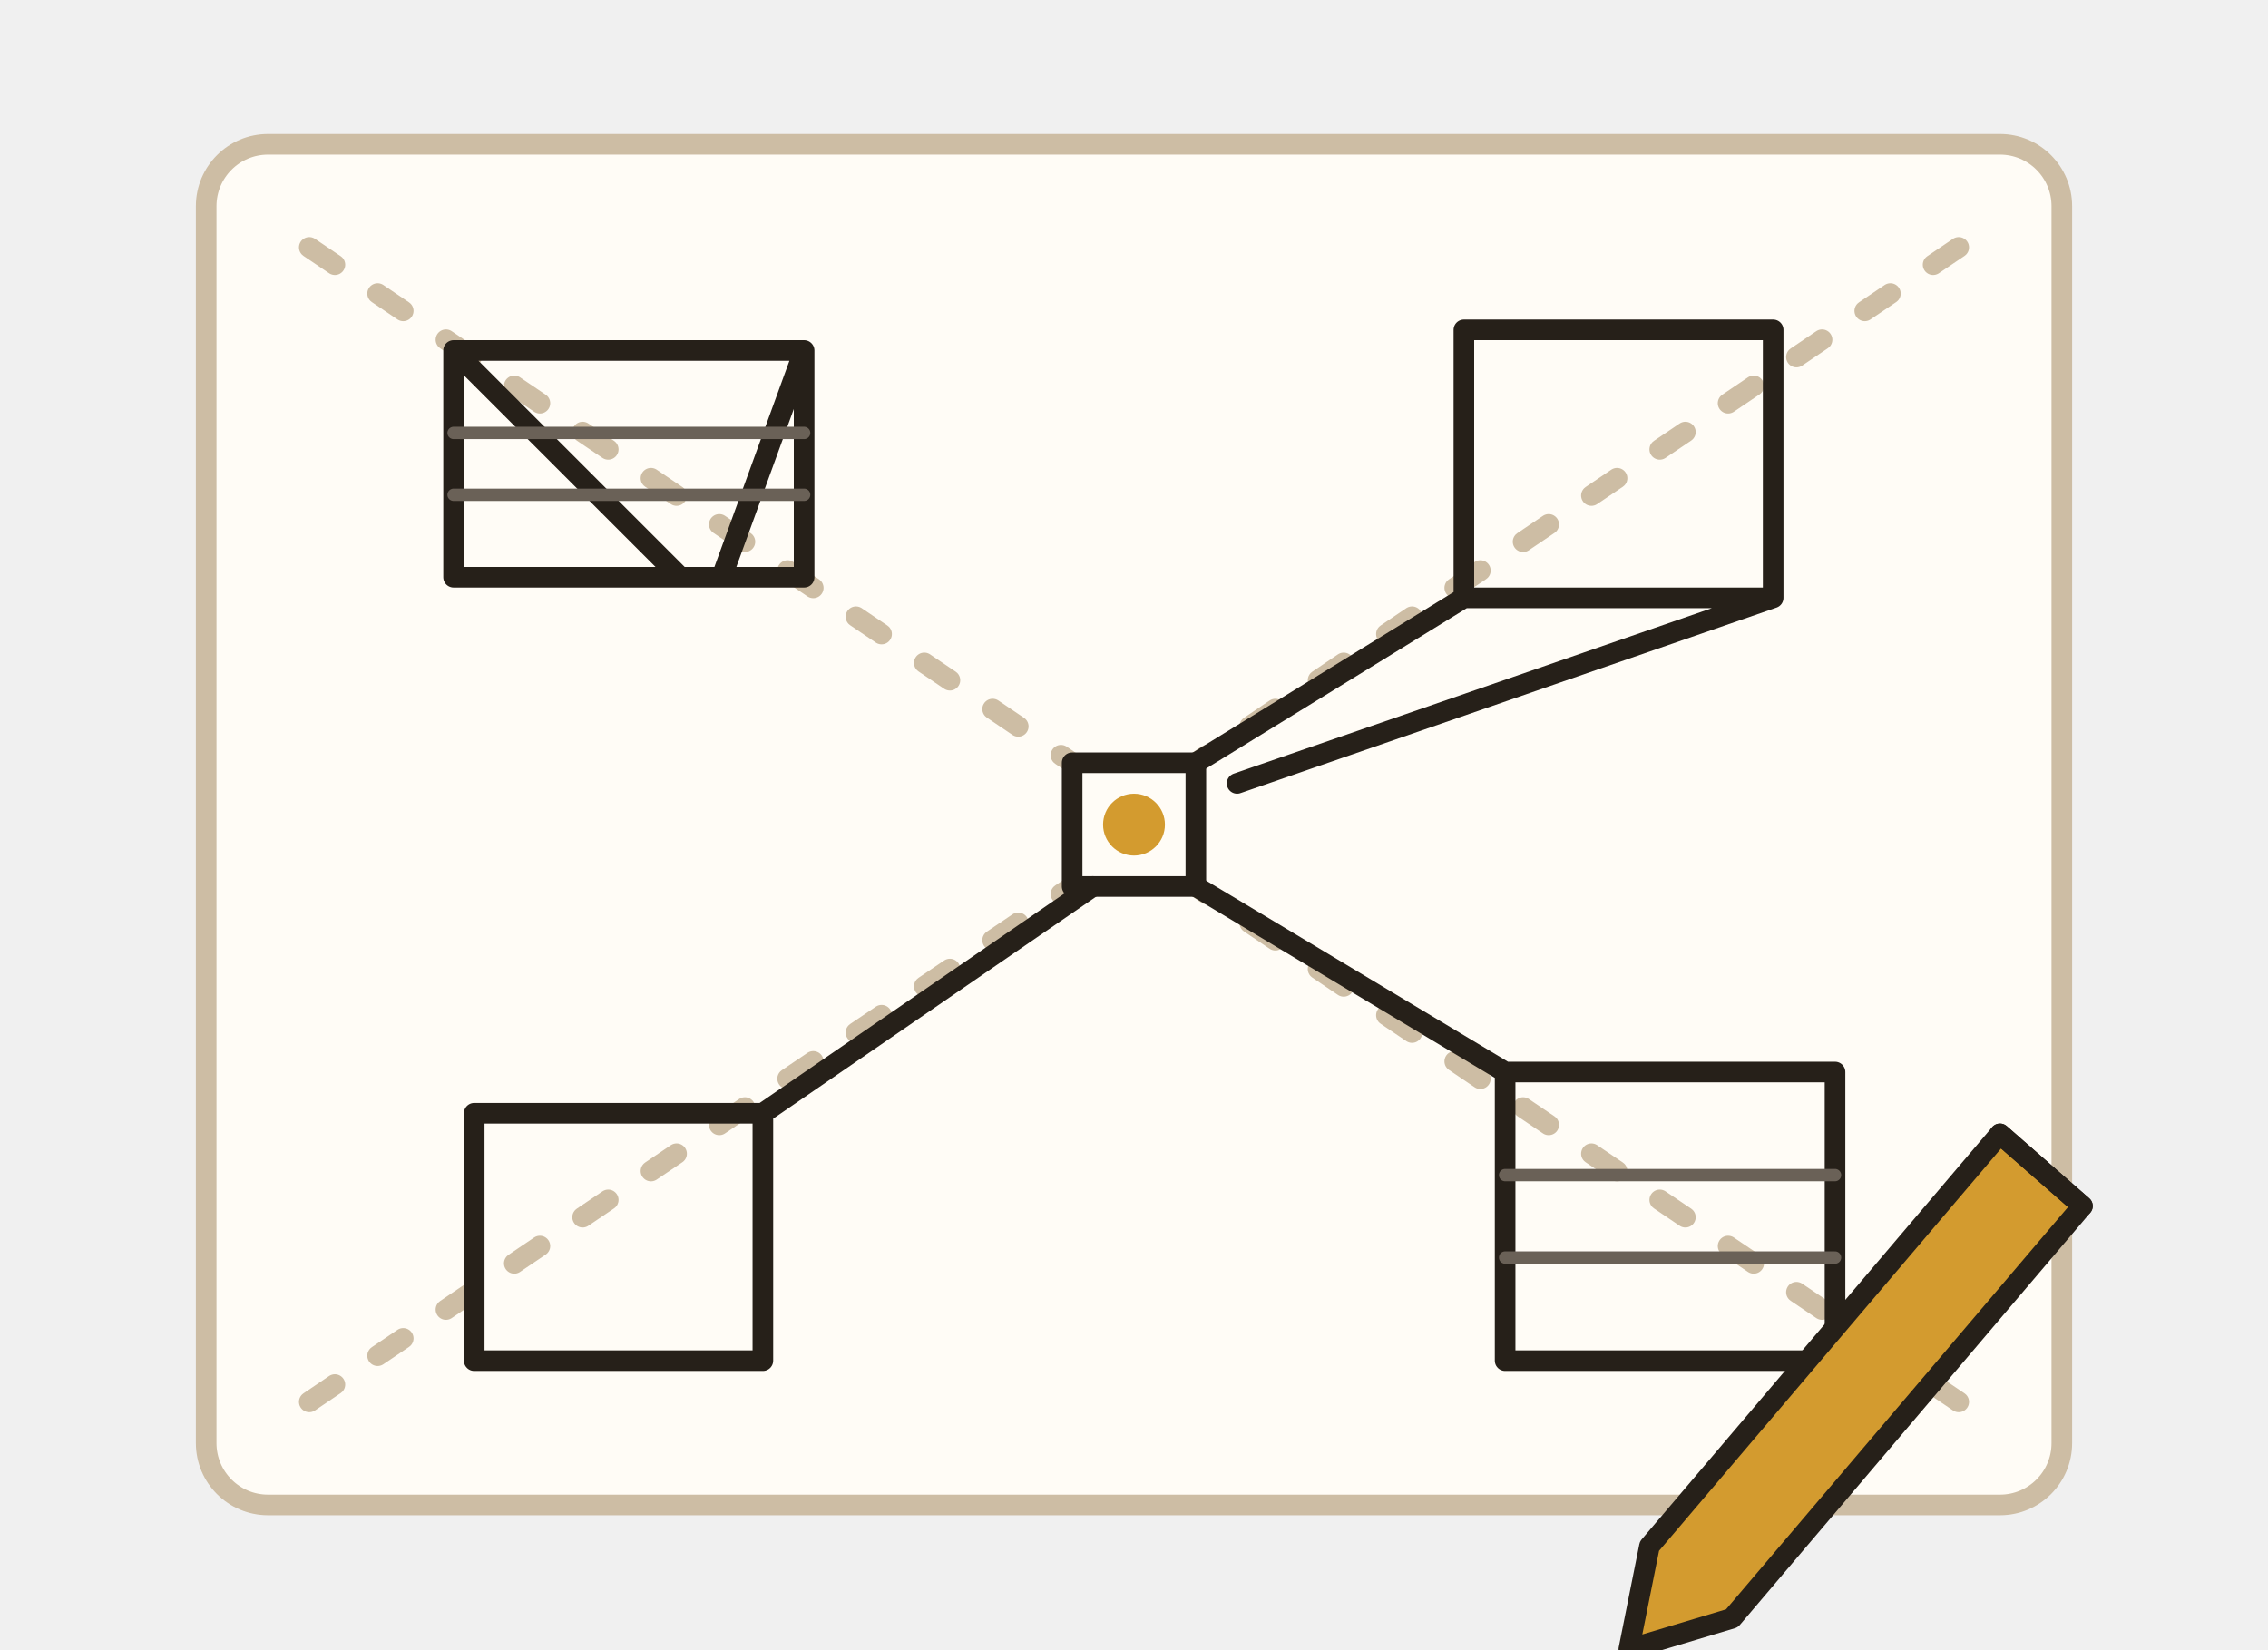
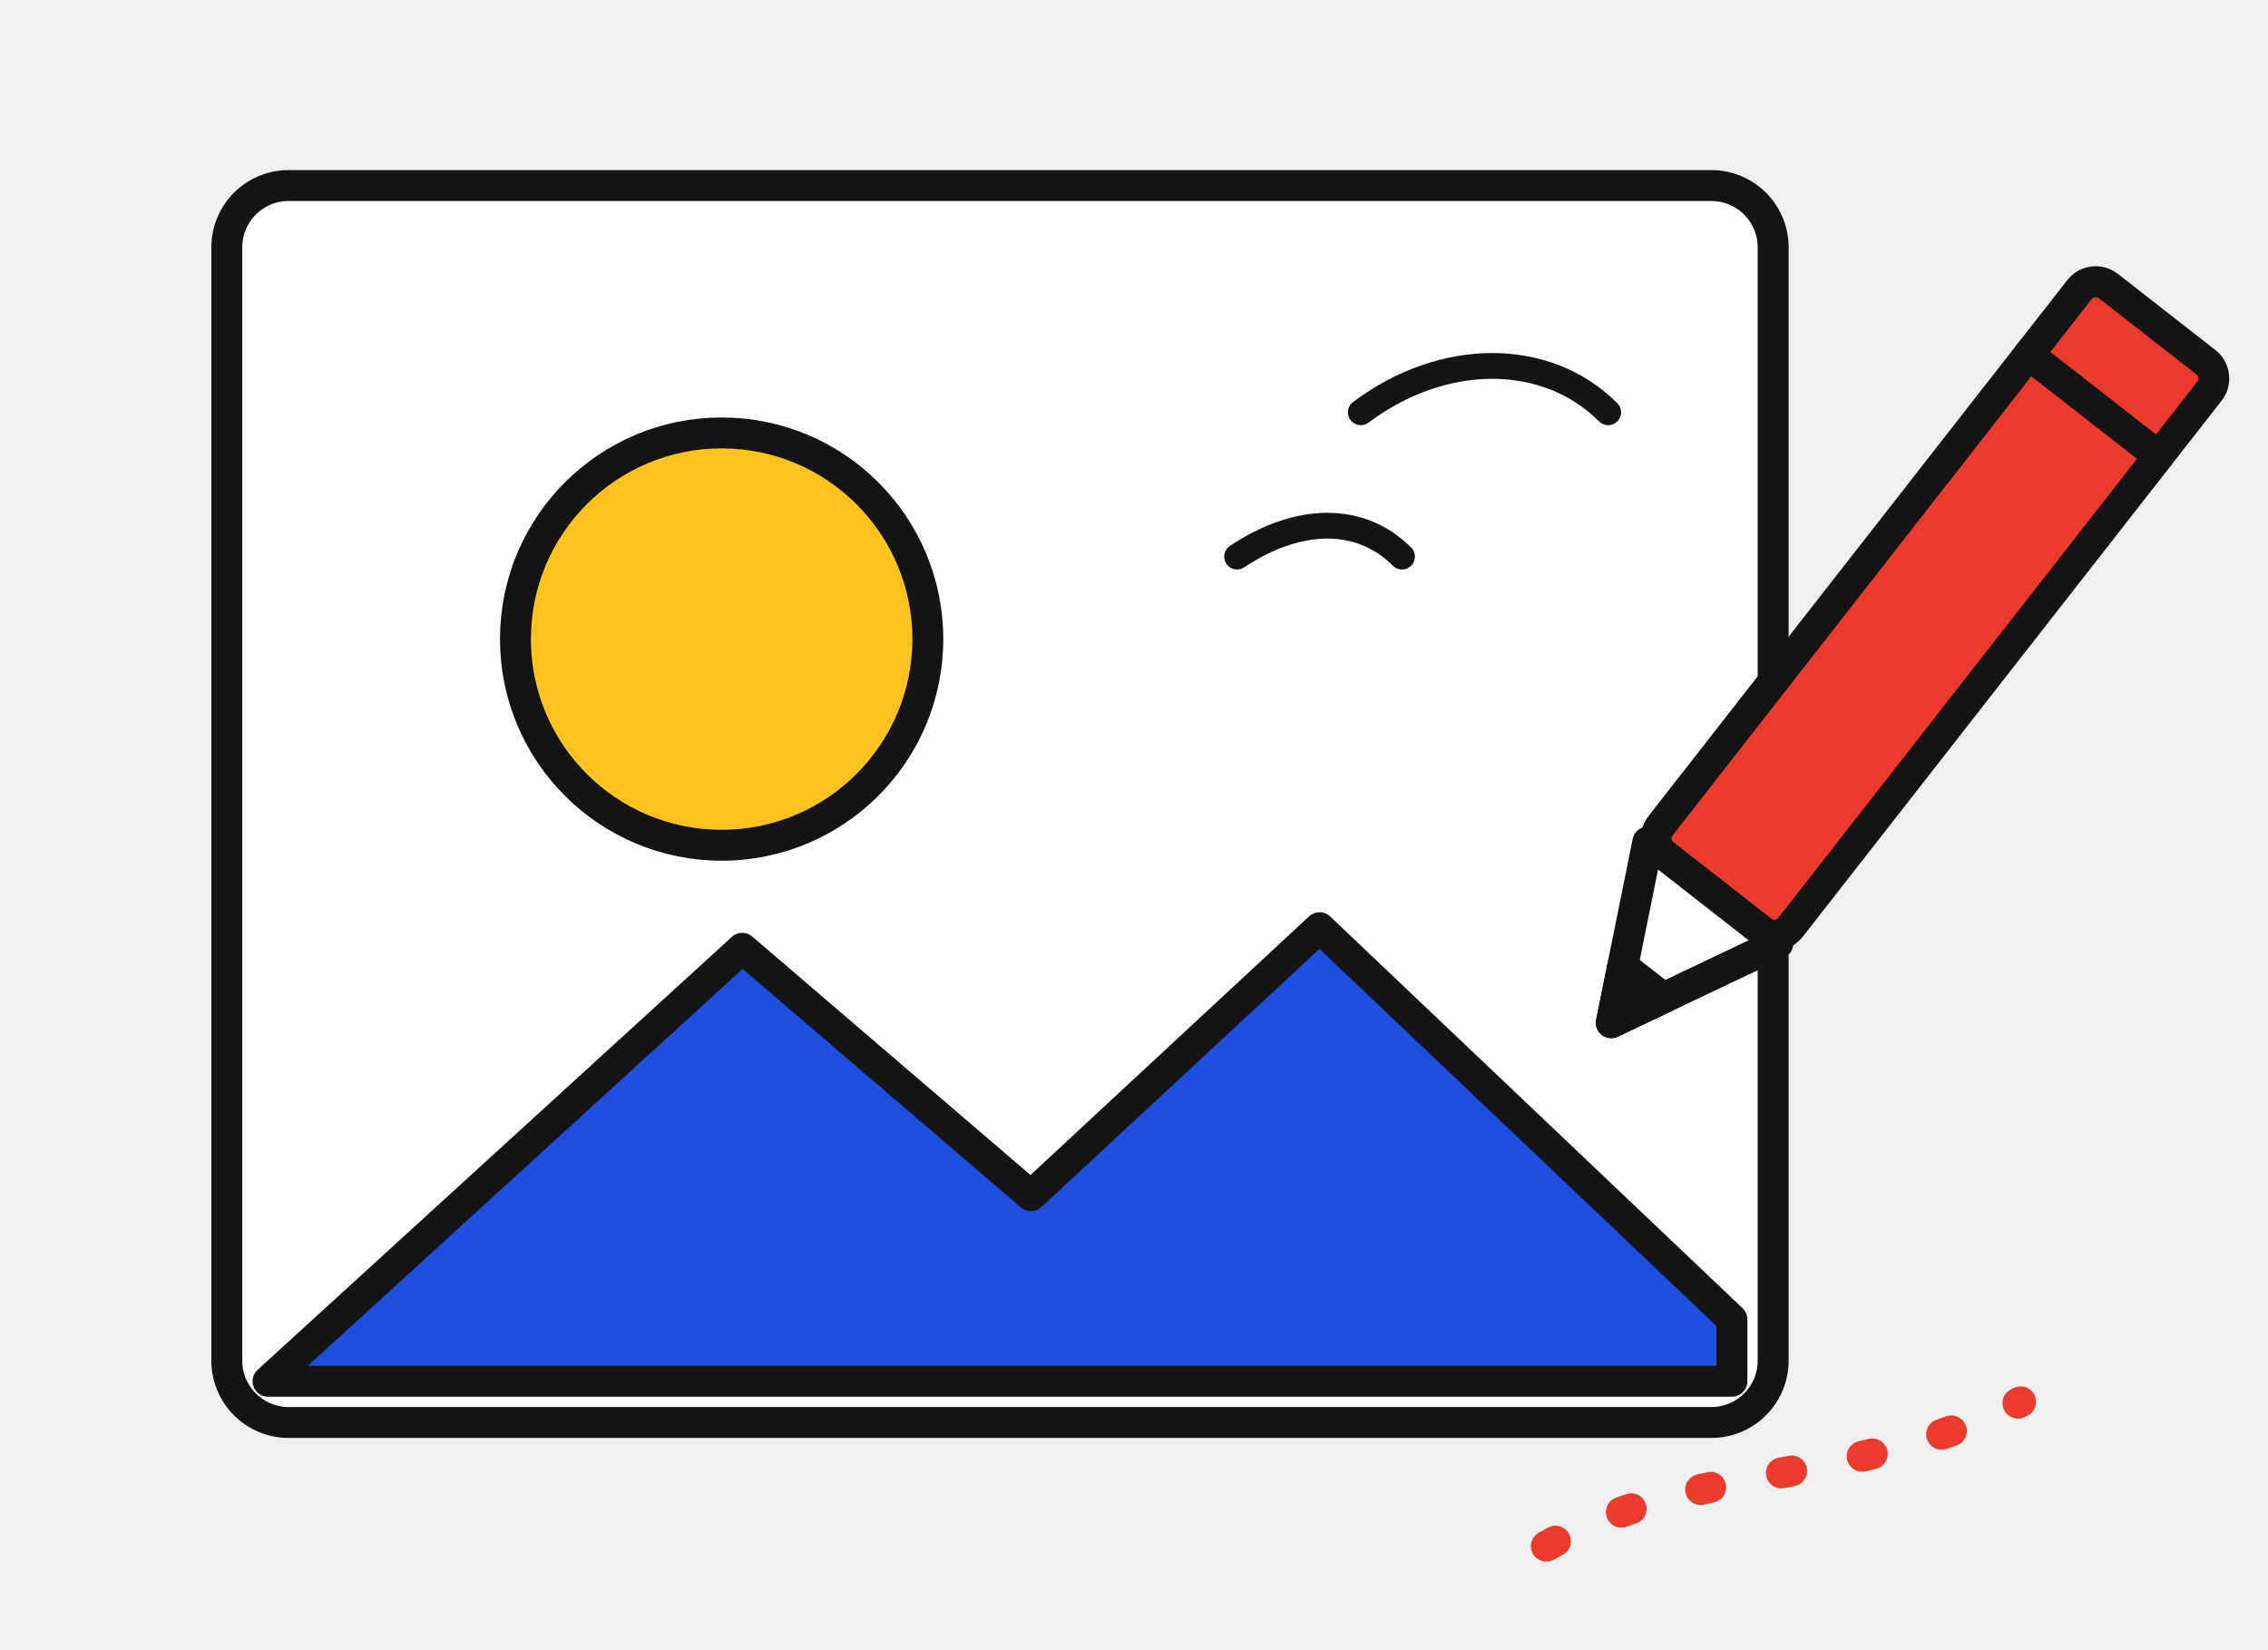
- <svg xmlns="http://www.w3.org/2000/svg" viewBox="0 0 220 160" fill="none" stroke="#6a6157" stroke-width="2" stroke-linecap="round" stroke-linejoin="round">
-   <rect x="20" y="14" width="180" height="132" rx="6" fill="#fffcf6" stroke="#cdbda4" />
-   <path d="M30 24 L104 74 M190 24 L116 74 M30 136 L104 86 M190 136 L116 86" stroke="#cdbda4" stroke-dasharray="3 5" />
-   <path d="M104 74 H116 V86 H104 Z" stroke="#262019" />
-   <path d="M44 34 h34 v22 h-34 z M44 34 L66 56 M78 34 L70 56" stroke="#262019" />
-   <path d="M142 32 h30 v26 h-30 z M142 58 L116 74 M172 58 L120 76" stroke="#262019" />
-   <path d="M46 108 h28 v24 h-28 z M74 108 L106 86" stroke="#262019" />
-   <path d="M146 104 h32 v28 h-32 z M146 104 L116 86" stroke="#262019" />
-   <path d="M146 114 h32 M146 122 h32" stroke="#6a6157" stroke-width="1.2" />
-   <path d="M44 42 h34 M44 48 h34" stroke="#6a6157" stroke-width="1.2" />
-   <circle cx="110" cy="80" r="3" fill="#d39b2f" stroke="none" />
-   <path d="M160 150 l34 -40 l8 7 l-34 40 l-10 3 z" fill="#d39b2f" stroke="#262019" />
-   <path d="M194 110 l8 7" stroke="#262019" />
+ <svg xmlns="http://www.w3.org/2000/svg" viewBox="0 0 220 160" fill="none" stroke="#141414" stroke-width="3" stroke-linecap="round" stroke-linejoin="round">
+   <rect x="22" y="18" width="150" height="120" rx="6" fill="#ffffff" />
+   <circle cx="70" cy="62" r="20" fill="#ffc31f" />
+   <path d="M26 134 L72 92 L100 116 L128 90 L168 128 L168 134 Z" fill="#1f4fe0" />
+   <path d="M132 40 c 8 -6 18 -6 24 0" stroke-width="2.5" />
+   <path d="M120 54 c 6 -4 12 -4 16 0" stroke-width="2.5" />
+   <g transform="rotate(38 176 74)">
+     <rect x="168" y="20" width="16" height="70" rx="2" fill="#ec3b2c" />
+     <path d="M168 90 L176 106 L184 90 Z" fill="#ffffff" />
+     <path d="M173.5 101 L176 106 L178.5 101 Z" fill="#141414" />
+     <path d="M168 30 H184" />
+   </g>
+   <path d="M150 150 c 14 -8 30 -6 46 -14" stroke="#ec3b2c" stroke-dasharray="1 7" />
</svg>
